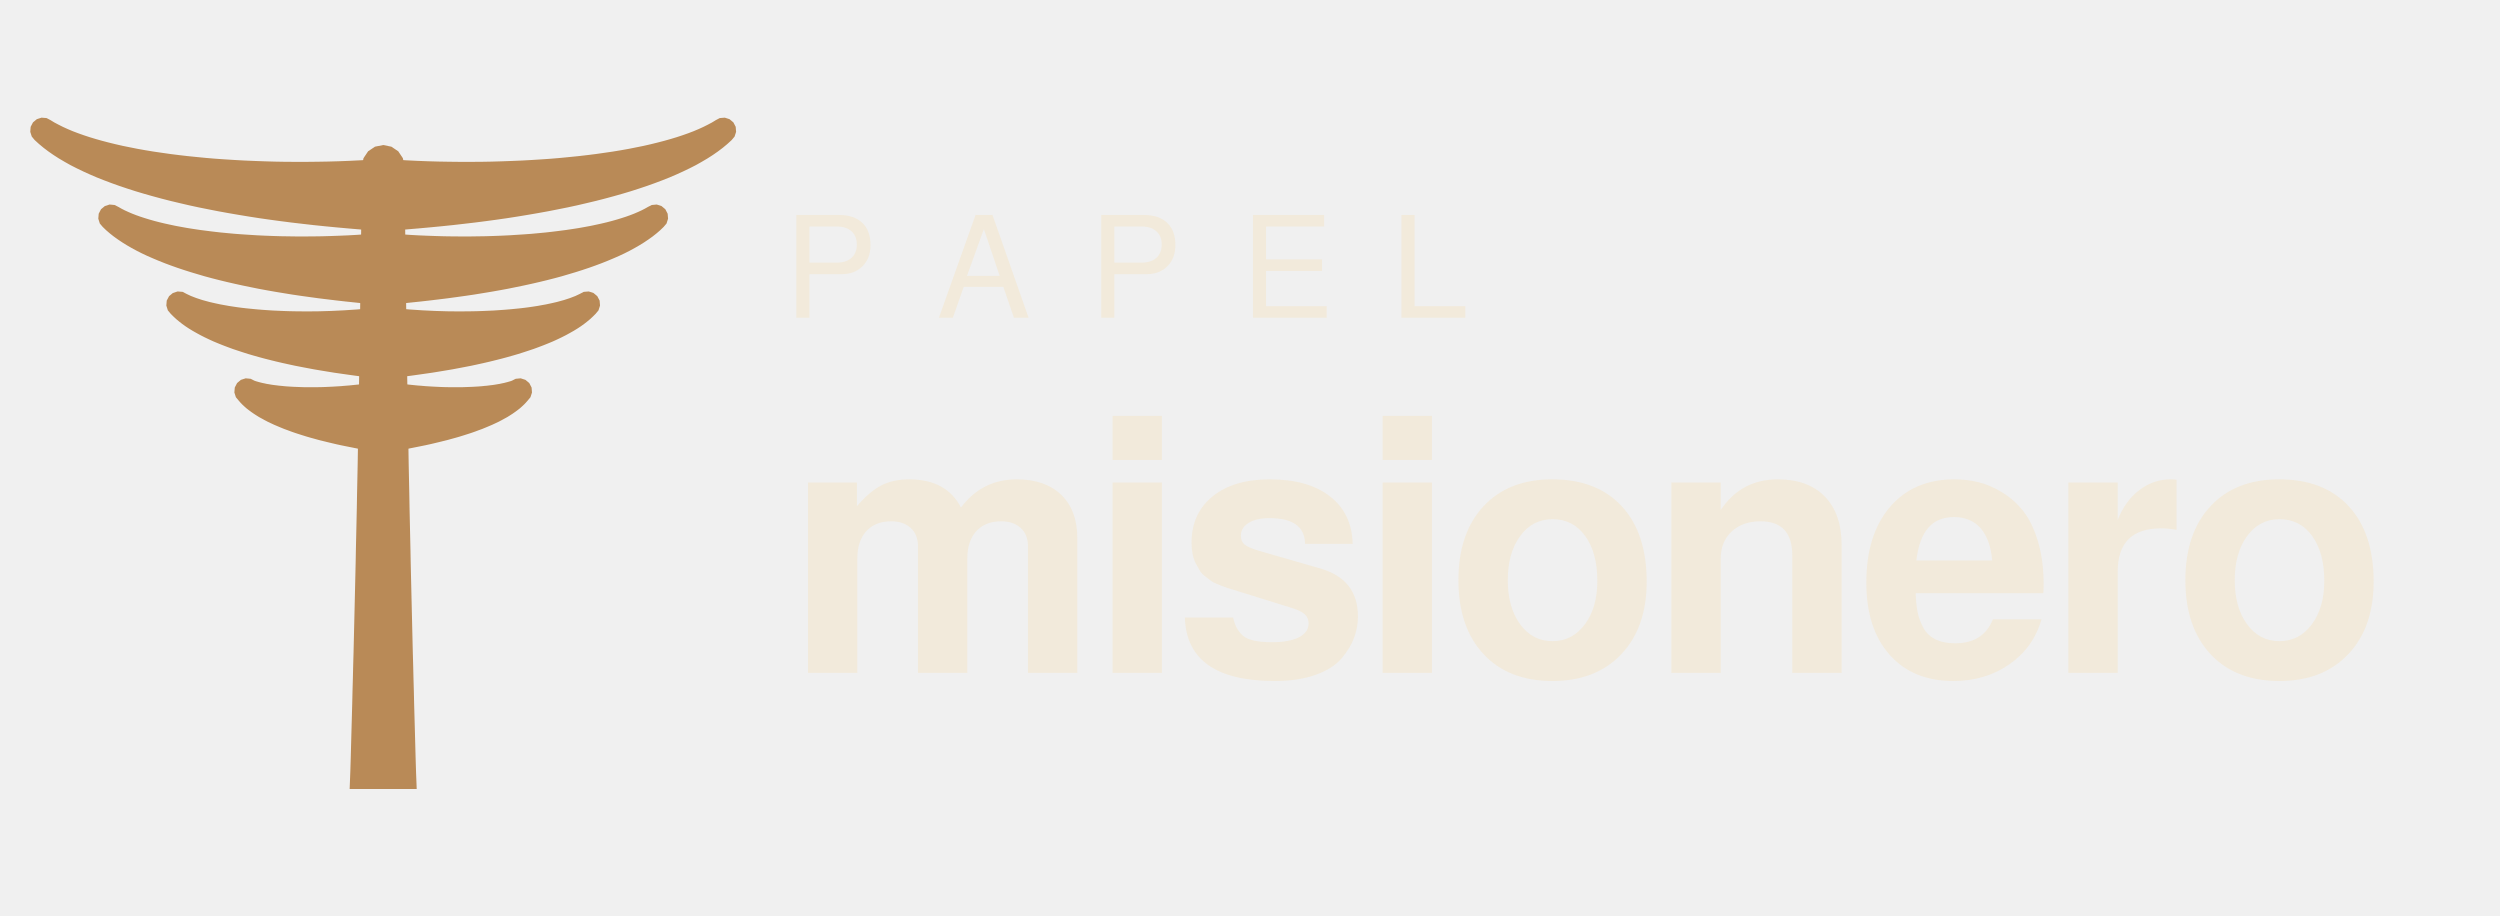
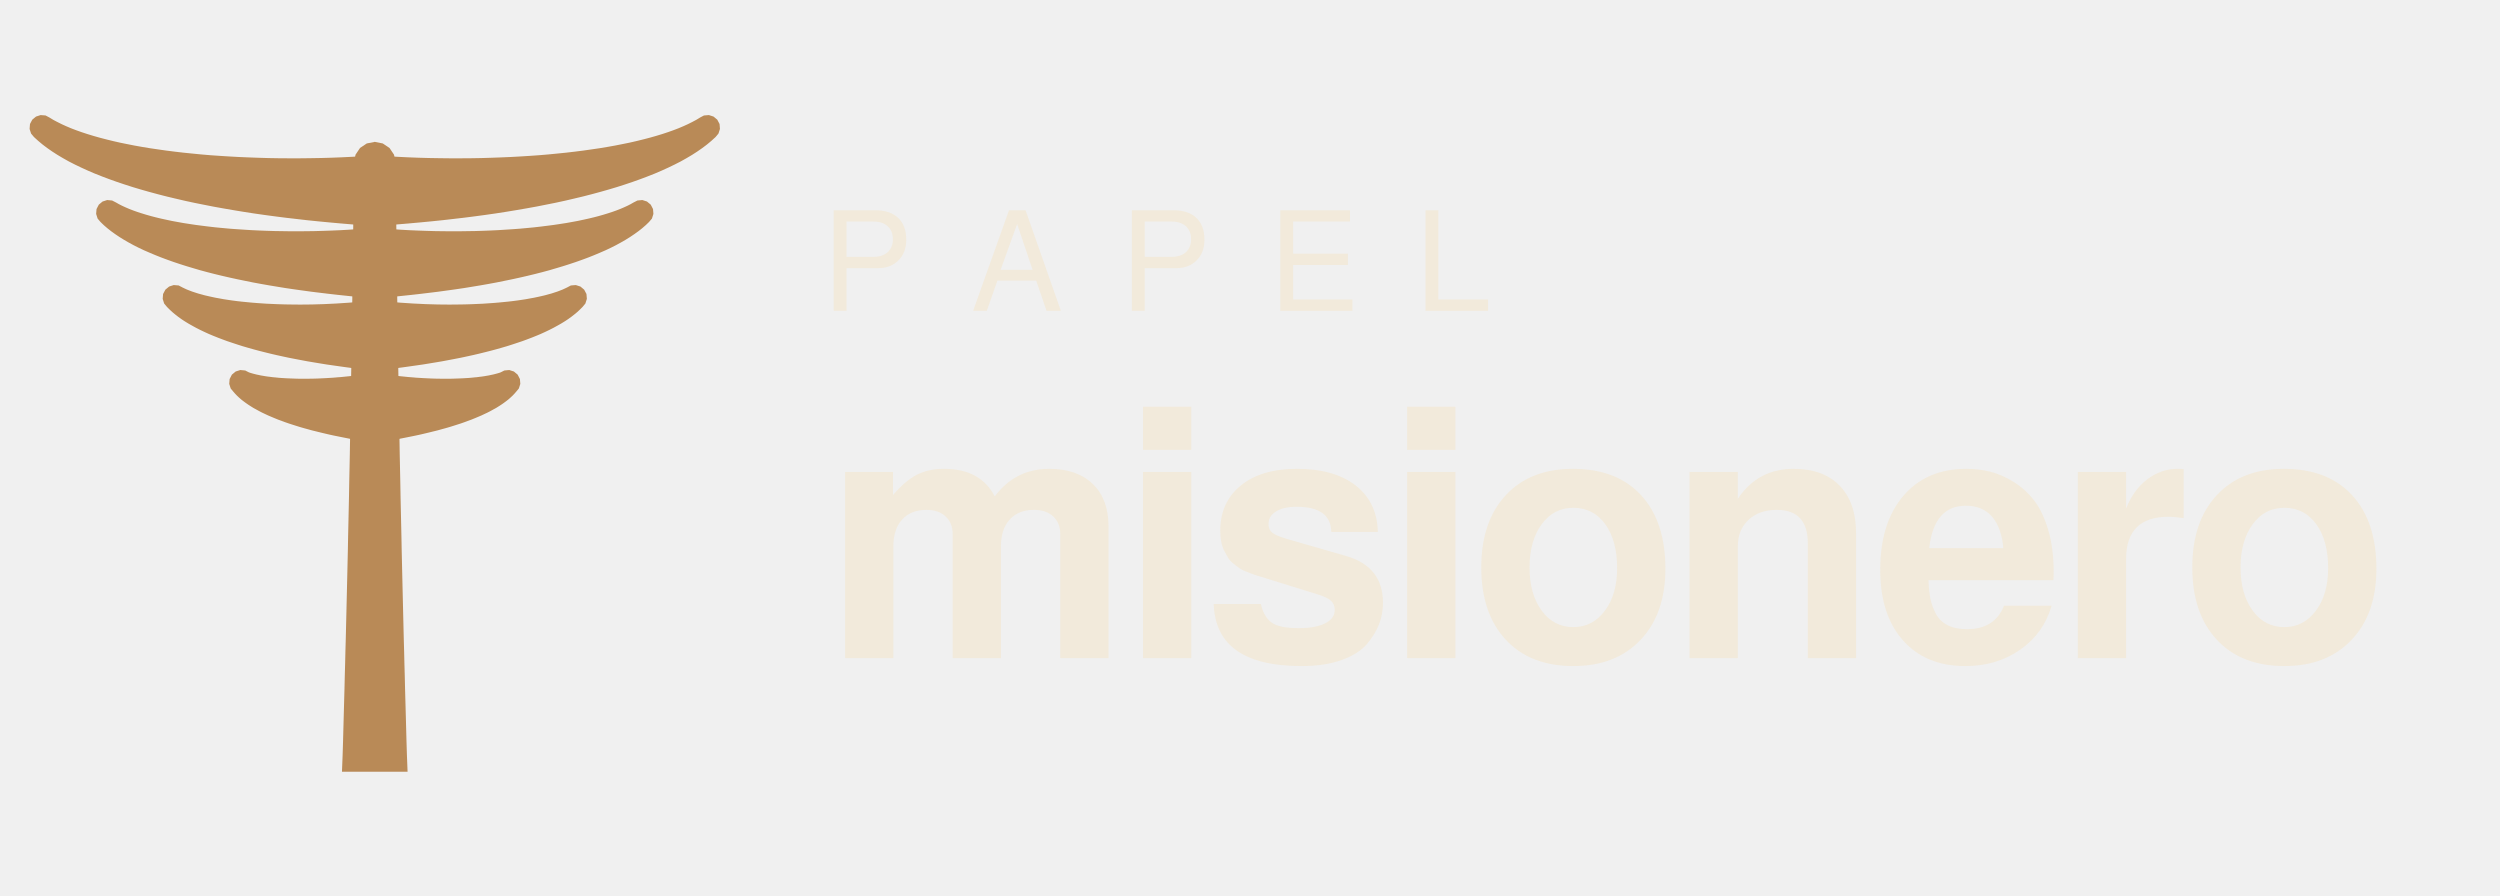
- <svg xmlns="http://www.w3.org/2000/svg" viewBox="0 0 535 196" width="535" height="196">
+ <svg xmlns="http://www.w3.org/2000/svg" viewBox="0 0 547 196" width="547" height="196">
  <g transform="translate(4 20) scale(1.3)">
    <mask id="iA2B98A57" maskUnits="userSpaceOnUse" x="0" y="0" width="120" height="120">
      <g fill="#fff" stroke="#fff">
        <path d="M60.00 11.22 L58.16 11.38 L56.32 11.50 L54.50 11.59 L52.69 11.66 L50.89 11.71 L49.11 11.74 L47.35 11.76 L45.60 11.76 L43.86 11.75 L42.15 11.72 L40.46 11.67 L38.79 11.61 L37.14 11.54 L35.51 11.45 L33.91 11.35 L32.33 11.24 L30.79 11.11 L29.26 10.96 L27.77 10.81 L26.31 10.64 L24.88 10.46 L23.48 10.26 L22.11 10.06 L20.78 9.84 L19.49 9.61 L18.23 9.36 L17.00 9.11 L15.82 8.84 L14.68 8.56 L13.57 8.27 L12.51 7.97 L11.49 7.66 L10.52 7.34 L9.59 7.01 L8.70 6.67 L7.87 6.32 L7.08 5.96 L6.34 5.59 L5.64 5.22 L5.00 4.83 L4.45 4.54 L3.82 4.49 L3.23 4.68 L2.75 5.08 L2.46 5.63 L2.41 6.26 L2.60 6.85 L3.00 7.33 L3.67 7.94 L4.39 8.54 L5.17 9.13 L5.99 9.70 L6.86 10.26 L7.79 10.81 L8.75 11.35 L9.77 11.87 L10.83 12.38 L11.93 12.88 L13.07 13.37 L14.26 13.84 L15.48 14.30 L16.74 14.75 L18.05 15.19 L19.39 15.62 L20.76 16.03 L22.17 16.43 L23.61 16.82 L25.09 17.20 L26.60 17.56 L28.14 17.92 L29.71 18.26 L31.31 18.58 L32.93 18.90 L34.59 19.20 L36.27 19.49 L37.97 19.77 L39.70 20.04 L41.45 20.29 L43.22 20.53 L45.02 20.76 L46.83 20.97 L48.66 21.18 L50.51 21.37 L52.38 21.55 L54.26 21.72 L56.16 21.88 L58.07 22.04 L60.00 22.22 Z" />
        <path d="M60.00 22.22 L61.93 22.04 L63.84 21.88 L65.74 21.72 L67.62 21.55 L69.49 21.37 L71.34 21.18 L73.17 20.97 L74.98 20.76 L76.78 20.53 L78.55 20.29 L80.30 20.04 L82.03 19.77 L83.73 19.49 L85.41 19.20 L87.07 18.90 L88.69 18.58 L90.29 18.26 L91.86 17.92 L93.40 17.56 L94.91 17.20 L96.39 16.82 L97.83 16.43 L99.24 16.03 L100.61 15.62 L101.95 15.19 L103.26 14.75 L104.52 14.30 L105.74 13.84 L106.93 13.37 L108.07 12.88 L109.17 12.38 L110.23 11.87 L111.25 11.35 L112.21 10.81 L113.14 10.26 L114.01 9.70 L114.83 9.13 L115.61 8.54 L116.33 7.94 L117.00 7.33 L117.40 6.85 L117.59 6.26 L117.54 5.63 L117.25 5.08 L116.77 4.68 L116.18 4.49 L115.55 4.54 L115.00 4.83 L114.36 5.22 L113.66 5.59 L112.92 5.96 L112.13 6.32 L111.30 6.67 L110.41 7.01 L109.48 7.34 L108.51 7.66 L107.49 7.97 L106.43 8.27 L105.32 8.56 L104.18 8.84 L103.00 9.11 L101.77 9.36 L100.51 9.61 L99.22 9.84 L97.89 10.06 L96.52 10.26 L95.12 10.46 L93.69 10.64 L92.23 10.81 L90.74 10.96 L89.21 11.11 L87.67 11.24 L86.09 11.35 L84.49 11.45 L82.86 11.54 L81.21 11.61 L79.54 11.67 L77.85 11.72 L76.14 11.75 L74.40 11.76 L72.65 11.76 L70.89 11.74 L69.11 11.71 L67.31 11.66 L65.50 11.59 L63.68 11.50 L61.84 11.38 L60.00 11.22 Z" />
        <path d="M60.00 23.40 L58.53 23.56 L57.08 23.68 L55.62 23.78 L54.18 23.86 L52.75 23.92 L51.33 23.97 L49.93 24.01 L48.53 24.03 L47.15 24.04 L45.79 24.04 L44.44 24.02 L43.11 24.00 L41.80 23.96 L40.50 23.91 L39.23 23.85 L37.97 23.77 L36.74 23.69 L35.52 23.60 L34.33 23.49 L33.17 23.38 L32.03 23.25 L30.91 23.11 L29.83 22.97 L28.76 22.81 L27.73 22.65 L26.73 22.47 L25.75 22.29 L24.81 22.09 L23.90 21.89 L23.02 21.68 L22.18 21.46 L21.37 21.23 L20.59 20.99 L19.85 20.75 L19.15 20.50 L18.48 20.24 L17.85 19.97 L17.26 19.70 L16.71 19.42 L16.20 19.13 L15.65 18.85 L15.02 18.79 L14.43 18.98 L13.95 19.38 L13.66 19.94 L13.61 20.56 L13.80 21.16 L14.20 21.63 L14.74 22.15 L15.32 22.65 L15.94 23.14 L16.61 23.62 L17.31 24.09 L18.05 24.55 L18.83 25.00 L19.64 25.44 L20.49 25.87 L21.38 26.29 L22.30 26.69 L23.25 27.09 L24.23 27.48 L25.25 27.86 L26.29 28.23 L27.37 28.59 L28.47 28.94 L29.61 29.28 L30.76 29.62 L31.95 29.94 L33.16 30.25 L34.40 30.55 L35.66 30.84 L36.94 31.12 L38.25 31.39 L39.58 31.66 L40.93 31.91 L42.29 32.15 L43.68 32.38 L45.09 32.61 L46.51 32.82 L47.95 33.02 L49.41 33.22 L50.88 33.40 L52.37 33.58 L53.87 33.75 L55.39 33.91 L56.91 34.07 L58.45 34.22 L60.00 34.40 Z" />
        <path d="M60.00 34.40 L61.55 34.22 L63.09 34.07 L64.61 33.91 L66.13 33.75 L67.63 33.58 L69.12 33.40 L70.59 33.22 L72.05 33.02 L73.49 32.82 L74.91 32.61 L76.32 32.38 L77.71 32.15 L79.07 31.91 L80.42 31.66 L81.75 31.39 L83.06 31.12 L84.34 30.84 L85.60 30.55 L86.84 30.25 L88.05 29.94 L89.24 29.62 L90.39 29.28 L91.53 28.94 L92.63 28.59 L93.71 28.23 L94.75 27.86 L95.77 27.48 L96.75 27.09 L97.70 26.69 L98.62 26.29 L99.51 25.87 L100.36 25.44 L101.17 25.00 L101.95 24.55 L102.69 24.09 L103.39 23.62 L104.06 23.14 L104.68 22.65 L105.26 22.15 L105.80 21.63 L106.20 21.16 L106.39 20.56 L106.34 19.94 L106.05 19.38 L105.57 18.98 L104.98 18.79 L104.35 18.85 L103.80 19.13 L103.29 19.42 L102.74 19.70 L102.15 19.97 L101.52 20.24 L100.85 20.50 L100.15 20.75 L99.41 20.99 L98.63 21.23 L97.82 21.46 L96.98 21.68 L96.10 21.89 L95.19 22.09 L94.25 22.29 L93.27 22.47 L92.27 22.65 L91.24 22.81 L90.17 22.97 L89.09 23.11 L87.97 23.25 L86.83 23.38 L85.67 23.49 L84.48 23.60 L83.26 23.69 L82.03 23.77 L80.77 23.85 L79.50 23.91 L78.20 23.96 L76.89 24.00 L75.56 24.02 L74.21 24.04 L72.85 24.04 L71.47 24.03 L70.07 24.01 L68.67 23.97 L67.25 23.92 L65.82 23.86 L64.38 23.78 L62.92 23.68 L61.47 23.56 L60.00 23.40 Z" />
        <path d="M60.00 35.57 L58.91 35.74 L57.83 35.86 L56.75 35.97 L55.68 36.06 L54.61 36.13 L53.56 36.20 L52.51 36.25 L51.47 36.30 L50.45 36.33 L49.43 36.36 L48.43 36.37 L47.43 36.38 L46.46 36.37 L45.49 36.36 L44.54 36.34 L43.61 36.31 L42.69 36.27 L41.78 36.23 L40.90 36.17 L40.03 36.11 L39.18 36.04 L38.35 35.96 L37.54 35.88 L36.75 35.79 L35.98 35.69 L35.23 35.58 L34.51 35.47 L33.80 35.34 L33.13 35.22 L32.47 35.08 L31.84 34.94 L31.24 34.80 L30.66 34.64 L30.11 34.49 L29.59 34.32 L29.10 34.16 L28.63 33.98 L28.19 33.81 L27.78 33.62 L27.40 33.44 L26.85 33.15 L26.22 33.10 L25.63 33.29 L25.15 33.69 L24.86 34.24 L24.81 34.86 L25.00 35.46 L25.40 35.94 L25.81 36.35 L26.25 36.76 L26.72 37.15 L27.22 37.54 L27.75 37.92 L28.31 38.29 L28.90 38.65 L29.52 39.00 L30.16 39.35 L30.83 39.69 L31.52 40.02 L32.24 40.35 L32.98 40.66 L33.75 40.97 L34.54 41.27 L35.35 41.57 L36.19 41.85 L37.04 42.13 L37.92 42.41 L38.81 42.67 L39.73 42.93 L40.66 43.18 L41.61 43.42 L42.58 43.66 L43.57 43.89 L44.57 44.11 L45.59 44.33 L46.62 44.53 L47.67 44.73 L48.73 44.93 L49.80 45.11 L50.89 45.29 L51.99 45.47 L53.11 45.63 L54.23 45.79 L55.37 45.95 L56.51 46.10 L57.66 46.25 L58.83 46.40 L60.00 46.57 Z" />
        <path d="M60.00 46.57 L61.17 46.40 L62.34 46.25 L63.49 46.10 L64.63 45.95 L65.77 45.79 L66.89 45.63 L68.01 45.47 L69.11 45.29 L70.20 45.11 L71.27 44.93 L72.33 44.73 L73.38 44.53 L74.41 44.33 L75.43 44.11 L76.43 43.89 L77.42 43.66 L78.39 43.42 L79.34 43.18 L80.27 42.93 L81.19 42.67 L82.08 42.41 L82.96 42.13 L83.81 41.85 L84.65 41.57 L85.46 41.27 L86.25 40.97 L87.02 40.66 L87.76 40.35 L88.48 40.02 L89.17 39.69 L89.84 39.35 L90.48 39.00 L91.10 38.65 L91.69 38.29 L92.25 37.92 L92.78 37.54 L93.28 37.15 L93.75 36.76 L94.19 36.35 L94.60 35.94 L95.00 35.46 L95.19 34.86 L95.14 34.24 L94.85 33.69 L94.37 33.29 L93.78 33.10 L93.15 33.15 L92.60 33.44 L92.22 33.62 L91.81 33.81 L91.37 33.98 L90.90 34.16 L90.41 34.32 L89.89 34.49 L89.34 34.64 L88.76 34.80 L88.16 34.94 L87.53 35.08 L86.87 35.22 L86.20 35.34 L85.49 35.47 L84.77 35.58 L84.02 35.69 L83.25 35.79 L82.46 35.88 L81.65 35.96 L80.82 36.04 L79.97 36.11 L79.10 36.17 L78.22 36.23 L77.31 36.27 L76.39 36.31 L75.46 36.34 L74.51 36.36 L73.54 36.37 L72.57 36.38 L71.57 36.37 L70.57 36.36 L69.55 36.33 L68.53 36.30 L67.49 36.25 L66.44 36.20 L65.39 36.13 L64.32 36.06 L63.25 35.97 L62.17 35.86 L61.09 35.74 L60.00 35.57 Z" />
        <path d="M60.00 47.75 L59.29 47.91 L58.58 48.04 L57.87 48.15 L57.17 48.25 L56.47 48.35 L55.78 48.43 L55.09 48.50 L54.41 48.57 L53.74 48.62 L53.07 48.68 L52.41 48.72 L51.76 48.76 L51.12 48.79 L50.48 48.82 L49.86 48.84 L49.24 48.85 L48.64 48.86 L48.04 48.86 L47.46 48.86 L46.89 48.85 L46.33 48.83 L45.78 48.81 L45.25 48.79 L44.73 48.76 L44.23 48.73 L43.73 48.69 L43.26 48.64 L42.80 48.60 L42.35 48.54 L41.92 48.49 L41.51 48.43 L41.11 48.36 L40.74 48.30 L40.38 48.22 L40.03 48.15 L39.71 48.07 L39.40 47.99 L39.12 47.91 L38.85 47.83 L38.60 47.74 L38.05 47.46 L37.42 47.40 L36.83 47.59 L36.35 47.99 L36.06 48.55 L36.01 49.17 L36.20 49.76 L36.60 50.24 L36.88 50.56 L37.17 50.86 L37.49 51.16 L37.83 51.46 L38.19 51.74 L38.57 52.02 L38.97 52.30 L39.39 52.57 L39.82 52.84 L40.28 53.09 L40.75 53.35 L41.23 53.60 L41.74 53.84 L42.25 54.08 L42.79 54.31 L43.34 54.54 L43.90 54.77 L44.48 54.98 L45.07 55.20 L45.67 55.41 L46.29 55.61 L46.92 55.81 L47.56 56.01 L48.22 56.20 L48.88 56.38 L49.56 56.57 L50.25 56.74 L50.94 56.91 L51.65 57.08 L52.37 57.25 L53.10 57.41 L53.83 57.56 L54.58 57.71 L55.33 57.86 L56.09 58.01 L56.86 58.15 L57.63 58.29 L58.42 58.43 L59.20 58.58 L60.00 58.75 Z" />
        <path d="M60.00 58.75 L60.80 58.58 L61.58 58.43 L62.37 58.29 L63.14 58.15 L63.91 58.01 L64.67 57.86 L65.42 57.71 L66.17 57.56 L66.90 57.41 L67.63 57.25 L68.35 57.08 L69.06 56.91 L69.75 56.74 L70.44 56.57 L71.12 56.38 L71.78 56.20 L72.44 56.01 L73.08 55.81 L73.71 55.61 L74.33 55.41 L74.93 55.20 L75.52 54.98 L76.10 54.77 L76.66 54.54 L77.21 54.31 L77.75 54.08 L78.26 53.84 L78.77 53.60 L79.25 53.35 L79.72 53.09 L80.18 52.84 L80.61 52.57 L81.03 52.30 L81.43 52.02 L81.81 51.74 L82.17 51.46 L82.51 51.16 L82.83 50.86 L83.12 50.56 L83.40 50.24 L83.80 49.76 L83.99 49.17 L83.94 48.55 L83.65 47.99 L83.17 47.59 L82.58 47.40 L81.95 47.46 L81.40 47.74 L81.15 47.83 L80.88 47.91 L80.60 47.99 L80.29 48.07 L79.97 48.15 L79.62 48.22 L79.26 48.30 L78.89 48.36 L78.49 48.43 L78.08 48.49 L77.65 48.54 L77.20 48.60 L76.74 48.64 L76.27 48.69 L75.77 48.73 L75.27 48.76 L74.75 48.79 L74.22 48.81 L73.67 48.83 L73.11 48.85 L72.54 48.86 L71.96 48.86 L71.36 48.86 L70.76 48.85 L70.14 48.84 L69.52 48.82 L68.88 48.79 L68.24 48.76 L67.59 48.72 L66.93 48.68 L66.26 48.62 L65.59 48.57 L64.91 48.50 L64.22 48.43 L63.53 48.35 L62.83 48.25 L62.13 48.15 L61.42 48.04 L60.71 47.91 L60.00 47.75 Z" />
        <path d="M65.00 114.00 L64.91 111.68 L64.84 109.40 L64.78 107.16 L64.72 104.95 L64.66 102.76 L64.60 100.60 L64.55 98.46 L64.49 96.33 L64.44 94.22 L64.38 92.11 L64.33 90.00 L64.28 87.89 L64.23 85.78 L64.18 83.66 L64.13 81.53 L64.08 79.38 L64.03 77.20 L63.99 75.01 L63.94 72.78 L63.89 70.52 L63.84 68.22 L63.80 65.88 L63.75 63.49 L63.70 61.06 L63.66 58.57 L63.61 56.02 L63.57 53.41 L63.52 50.74 L63.48 47.99 L63.43 45.17 L63.39 42.27 L63.35 39.29 L63.30 36.23 L63.26 33.07 L63.21 29.82 L63.17 26.47 L63.13 23.01 L63.09 19.45 L63.04 15.78 L63.00 12.00 L62.77 10.85 L62.12 9.88 L61.15 9.23 L60.00 9.00 L58.85 9.23 L57.88 9.88 L57.23 10.85 L57.00 12.00 L56.96 15.78 L56.91 19.45 L56.87 23.01 L56.83 26.47 L56.79 29.82 L56.74 33.07 L56.70 36.23 L56.65 39.29 L56.61 42.27 L56.57 45.17 L56.52 47.99 L56.48 50.74 L56.43 53.41 L56.39 56.02 L56.34 58.57 L56.30 61.06 L56.25 63.49 L56.20 65.88 L56.16 68.22 L56.11 70.52 L56.06 72.78 L56.01 75.01 L55.97 77.20 L55.92 79.38 L55.87 81.53 L55.82 83.66 L55.77 85.78 L55.72 87.89 L55.67 90.00 L55.62 92.11 L55.56 94.22 L55.51 96.33 L55.45 98.46 L55.40 100.60 L55.34 102.76 L55.28 104.95 L55.22 107.16 L55.16 109.40 L55.09 111.68 L55.00 114.00 Z" />
      </g>
      <g fill="#000" stroke="#000" />
    </mask>
    <rect width="120" height="120" fill="#B98A57" mask="url(#iA2B98A57)" />
  </g>
-   <path d="M186.288 46.458Q186.288 49.265 184.583 50.97Q182.878 52.675 180.132 52.675H173.221V62.0H170.414V40.0H179.498Q182.757 40.0 184.523 41.675Q186.288 43.35 186.288 46.458ZM173.221 50.2H179.075Q181.097 50.2 182.229 49.174Q183.361 48.148 183.361 46.337Q183.361 44.527 182.229 43.501Q181.097 42.475 179.075 42.475H173.221Z M214.716 55.391H206.236L203.912 62.0H200.925L208.771 40.0H212.392L220.118 62.0H216.979ZM213.931 53.037 210.551 43.018 206.93 53.037Z M251.534 46.458Q251.534 49.265 249.829 50.97Q248.123 52.675 245.377 52.675H238.466V62.0H235.66V40.0H244.743Q248.003 40.0 249.768 41.675Q251.534 43.35 251.534 46.458ZM238.466 50.2H244.321Q246.343 50.2 247.475 49.174Q248.606 48.148 248.606 46.337Q248.606 44.527 247.475 43.501Q246.343 42.475 244.321 42.475H238.466Z M270.938 51.981V59.525H283.915V62.0H268.132V40.0H283.372V42.475H270.938V49.506H282.919V51.981Z M302.716 40.0V59.525H313.58V62.0H299.909V40.0Z M172.904 97.259H183.391V102.314Q186.032 99.221 188.559 97.901Q191.086 96.58 194.557 96.58Q202.554 96.58 205.647 102.616Q210.174 96.58 217.568 96.58Q223.679 96.58 227.112 99.9Q230.545 103.219 230.545 109.18V138.0H219.982V110.84Q219.982 108.425 218.436 106.992Q216.889 105.558 214.248 105.558Q210.853 105.558 208.929 107.671Q207.005 109.783 207.005 113.556V138.0H196.443V110.84Q196.443 108.425 194.896 106.992Q193.35 105.558 190.709 105.558Q187.314 105.558 185.39 107.671Q183.466 109.783 183.466 113.556V138.0H172.904Z M248.652 97.259V138.0H238.089V97.259ZM248.652 83.0V92.431H238.089V83.0Z M263.892 126.155Q264.42 128.72 266.042 130.078Q267.664 131.436 272.191 131.436Q275.888 131.436 277.962 130.38Q280.037 129.324 280.037 127.438Q280.037 126.23 279.245 125.476Q278.453 124.722 276.491 124.118L263.892 120.195Q263.816 120.195 262.986 119.931Q262.156 119.667 261.817 119.516Q261.477 119.365 260.572 119.025Q259.667 118.686 259.176 118.309Q258.686 117.931 257.931 117.366Q257.177 116.8 256.762 116.121Q256.347 115.442 255.894 114.574Q255.442 113.706 255.215 112.575Q254.989 111.443 254.989 110.16Q254.989 103.898 259.478 100.239Q263.967 96.58 271.738 96.58Q279.962 96.58 284.639 100.239Q289.317 103.898 289.468 110.387H279.283Q279.207 104.879 271.663 104.879Q268.871 104.879 267.211 105.898Q265.551 106.916 265.551 108.652Q265.551 109.859 266.306 110.5Q267.06 111.141 269.248 111.82L282.602 115.668Q290.599 118.007 290.599 125.929Q290.599 128.267 289.77 130.493Q288.94 132.719 287.091 134.907Q285.243 137.095 281.546 138.415Q277.849 139.735 272.794 139.735Q254.008 139.735 253.556 126.155Z M306.443 97.259V138.0H295.881V97.259ZM306.443 83.0V92.431H295.881V83.0Z M332.17 96.58Q341.752 96.58 347.071 102.352Q352.39 108.123 352.39 118.46Q352.39 128.267 346.957 134.001Q341.525 139.735 332.246 139.735Q322.815 139.735 317.458 133.964Q312.102 128.192 312.102 118.158Q312.102 108.123 317.458 102.352Q322.815 96.58 332.17 96.58ZM332.246 105.106Q327.945 105.106 325.305 108.727Q322.664 112.348 322.664 118.158Q322.664 123.967 325.305 127.588Q327.945 131.21 332.246 131.21Q336.471 131.21 339.149 127.626Q341.827 124.043 341.827 118.309Q341.827 112.273 339.224 108.689Q336.621 105.106 332.246 105.106Z M357.671 97.259H368.233V103.144Q372.609 96.58 380.455 96.58Q386.944 96.58 390.527 100.277Q394.111 103.974 394.111 110.689V138.0H383.549V112.877Q383.549 105.558 376.759 105.558Q372.911 105.558 370.572 107.746Q368.233 109.934 368.233 113.556V138.0H357.671Z M418.254 96.58Q420.894 96.58 423.384 97.184Q425.874 97.787 428.477 99.372Q431.08 100.956 433.003 103.408Q434.927 105.86 436.134 109.896Q437.342 113.933 437.342 119.139Q437.342 120.044 437.266 120.949H409.955Q410.03 123.288 410.37 124.986Q410.709 126.683 411.577 128.305Q412.444 129.927 414.142 130.795Q415.84 131.663 418.405 131.663Q424.44 131.663 426.477 126.532H436.889Q435.154 132.568 430.023 136.152Q424.893 139.735 418.027 139.735Q409.351 139.735 404.372 134.115Q399.392 128.494 399.392 118.686Q399.392 108.425 404.447 102.503Q409.502 96.58 418.254 96.58ZM426.326 113.933Q425.949 109.481 423.874 107.067Q421.8 104.653 418.103 104.653Q411.162 104.653 410.106 113.933Z M442.623 97.259H453.185V105.257Q454.845 101.107 457.863 98.844Q460.881 96.58 464.502 96.58Q465.181 96.58 465.785 96.656V107.369Q463.898 107.067 462.465 107.067Q453.185 107.067 453.185 116.347V138.0H442.623Z M487.739 96.58Q497.321 96.58 502.64 102.352Q507.959 108.123 507.959 118.46Q507.959 128.267 502.527 134.001Q497.095 139.735 487.815 139.735Q478.384 139.735 473.027 133.964Q467.671 128.192 467.671 118.158Q467.671 108.123 473.027 102.352Q478.384 96.58 487.739 96.58ZM487.815 105.106Q483.514 105.106 480.874 108.727Q478.233 112.348 478.233 118.158Q478.233 123.967 480.874 127.588Q483.514 131.21 487.815 131.21Q492.04 131.21 494.718 127.626Q497.396 124.043 497.396 118.309Q497.396 112.273 494.794 108.689Q492.191 105.106 487.815 105.106Z" fill="#F2EADB" transform="translate(0 6)" />
+   <path d="M198.288 46.458Q198.288 49.265 196.583 50.97Q194.878 52.675 192.132 52.675H185.221V62.0H182.414V40.0H191.498Q194.757 40.0 196.523 41.675Q198.288 43.35 198.288 46.458ZM185.221 50.2H191.075Q193.097 50.2 194.229 49.174Q195.361 48.148 195.361 46.337Q195.361 44.527 194.229 43.501Q193.097 42.475 191.075 42.475H185.221Z M226.716 55.391H218.236L215.912 62.0H212.925L220.771 40.0H224.392L232.118 62.0H228.979ZM225.931 53.037 222.551 43.018 218.93 53.037Z M263.534 46.458Q263.534 49.265 261.829 50.97Q260.123 52.675 257.377 52.675H250.466V62.0H247.66V40.0H256.743Q260.003 40.0 261.768 41.675Q263.534 43.35 263.534 46.458ZM250.466 50.2H256.321Q258.343 50.2 259.475 49.174Q260.606 48.148 260.606 46.337Q260.606 44.527 259.475 43.501Q258.343 42.475 256.321 42.475H250.466Z M282.938 51.981V59.525H295.915V62.0H280.132V40.0H295.372V42.475H282.938V49.506H294.919V51.981Z M314.716 40.0V59.525H325.58V62.0H311.909V40.0Z M184.904 97.259H195.391V102.314Q198.032 99.221 200.559 97.901Q203.086 96.58 206.557 96.58Q214.554 96.58 217.647 102.616Q222.174 96.58 229.568 96.58Q235.679 96.58 239.112 99.9Q242.545 103.219 242.545 109.18V138.0H231.982V110.84Q231.982 108.425 230.436 106.992Q228.889 105.558 226.248 105.558Q222.853 105.558 220.929 107.671Q219.005 109.783 219.005 113.556V138.0H208.443V110.84Q208.443 108.425 206.896 106.992Q205.35 105.558 202.709 105.558Q199.314 105.558 197.39 107.671Q195.466 109.783 195.466 113.556V138.0H184.904Z M260.652 97.259V138.0H250.089V97.259ZM260.652 83.0V92.431H250.089V83.0Z M275.892 126.155Q276.42 128.72 278.042 130.078Q279.664 131.436 284.191 131.436Q287.888 131.436 289.962 130.38Q292.037 129.324 292.037 127.438Q292.037 126.23 291.245 125.476Q290.453 124.722 288.491 124.118L275.892 120.195Q275.816 120.195 274.986 119.931Q274.156 119.667 273.817 119.516Q273.477 119.365 272.572 119.025Q271.667 118.686 271.176 118.309Q270.686 117.931 269.931 117.366Q269.177 116.8 268.762 116.121Q268.347 115.442 267.894 114.574Q267.442 113.706 267.215 112.575Q266.989 111.443 266.989 110.16Q266.989 103.898 271.478 100.239Q275.967 96.58 283.738 96.58Q291.962 96.58 296.639 100.239Q301.317 103.898 301.468 110.387H291.283Q291.207 104.879 283.663 104.879Q280.871 104.879 279.211 105.898Q277.551 106.916 277.551 108.652Q277.551 109.859 278.306 110.5Q279.06 111.141 281.248 111.82L294.602 115.668Q302.599 118.007 302.599 125.929Q302.599 128.267 301.77 130.493Q300.94 132.719 299.091 134.907Q297.243 137.095 293.546 138.415Q289.849 139.735 284.794 139.735Q266.008 139.735 265.556 126.155Z M318.443 97.259V138.0H307.881V97.259ZM318.443 83.0V92.431H307.881V83.0Z M344.17 96.58Q353.752 96.58 359.071 102.352Q364.39 108.123 364.39 118.46Q364.39 128.267 358.957 134.001Q353.525 139.735 344.246 139.735Q334.815 139.735 329.458 133.964Q324.102 128.192 324.102 118.158Q324.102 108.123 329.458 102.352Q334.815 96.58 344.17 96.58ZM344.246 105.106Q339.945 105.106 337.305 108.727Q334.664 112.348 334.664 118.158Q334.664 123.967 337.305 127.588Q339.945 131.21 344.246 131.21Q348.471 131.21 351.149 127.626Q353.827 124.043 353.827 118.309Q353.827 112.273 351.224 108.689Q348.621 105.106 344.246 105.106Z M369.671 97.259H380.233V103.144Q384.609 96.58 392.455 96.58Q398.944 96.58 402.527 100.277Q406.111 103.974 406.111 110.689V138.0H395.549V112.877Q395.549 105.558 388.759 105.558Q384.911 105.558 382.572 107.746Q380.233 109.934 380.233 113.556V138.0H369.671Z M430.254 96.58Q432.894 96.58 435.384 97.184Q437.874 97.787 440.477 99.372Q443.08 100.956 445.003 103.408Q446.927 105.86 448.134 109.896Q449.342 113.933 449.342 119.139Q449.342 120.044 449.266 120.949H421.955Q422.03 123.288 422.37 124.986Q422.709 126.683 423.577 128.305Q424.444 129.927 426.142 130.795Q427.84 131.663 430.405 131.663Q436.44 131.663 438.477 126.532H448.889Q447.154 132.568 442.023 136.152Q436.893 139.735 430.027 139.735Q421.351 139.735 416.372 134.115Q411.392 128.494 411.392 118.686Q411.392 108.425 416.447 102.503Q421.502 96.58 430.254 96.58ZM438.326 113.933Q437.949 109.481 435.874 107.067Q433.8 104.653 430.103 104.653Q423.162 104.653 422.106 113.933Z M454.623 97.259H465.185V105.257Q466.845 101.107 469.863 98.844Q472.881 96.58 476.502 96.58Q477.181 96.58 477.785 96.656V107.369Q475.898 107.067 474.465 107.067Q465.185 107.067 465.185 116.347V138.0H454.623Z M499.739 96.58Q509.321 96.58 514.64 102.352Q519.959 108.123 519.959 118.46Q519.959 128.267 514.527 134.001Q509.095 139.735 499.815 139.735Q490.384 139.735 485.027 133.964Q479.671 128.192 479.671 118.158Q479.671 108.123 485.027 102.352Q490.384 96.58 499.739 96.58ZM499.815 105.106Q495.514 105.106 492.874 108.727Q490.233 112.348 490.233 118.158Q490.233 123.967 492.874 127.588Q495.514 131.21 499.815 131.21Q504.04 131.21 506.718 127.626Q509.396 124.043 509.396 118.309Q509.396 112.273 506.794 108.689Q504.191 105.106 499.815 105.106Z" fill="#F2EADB" transform="translate(0 6)" />
</svg>
